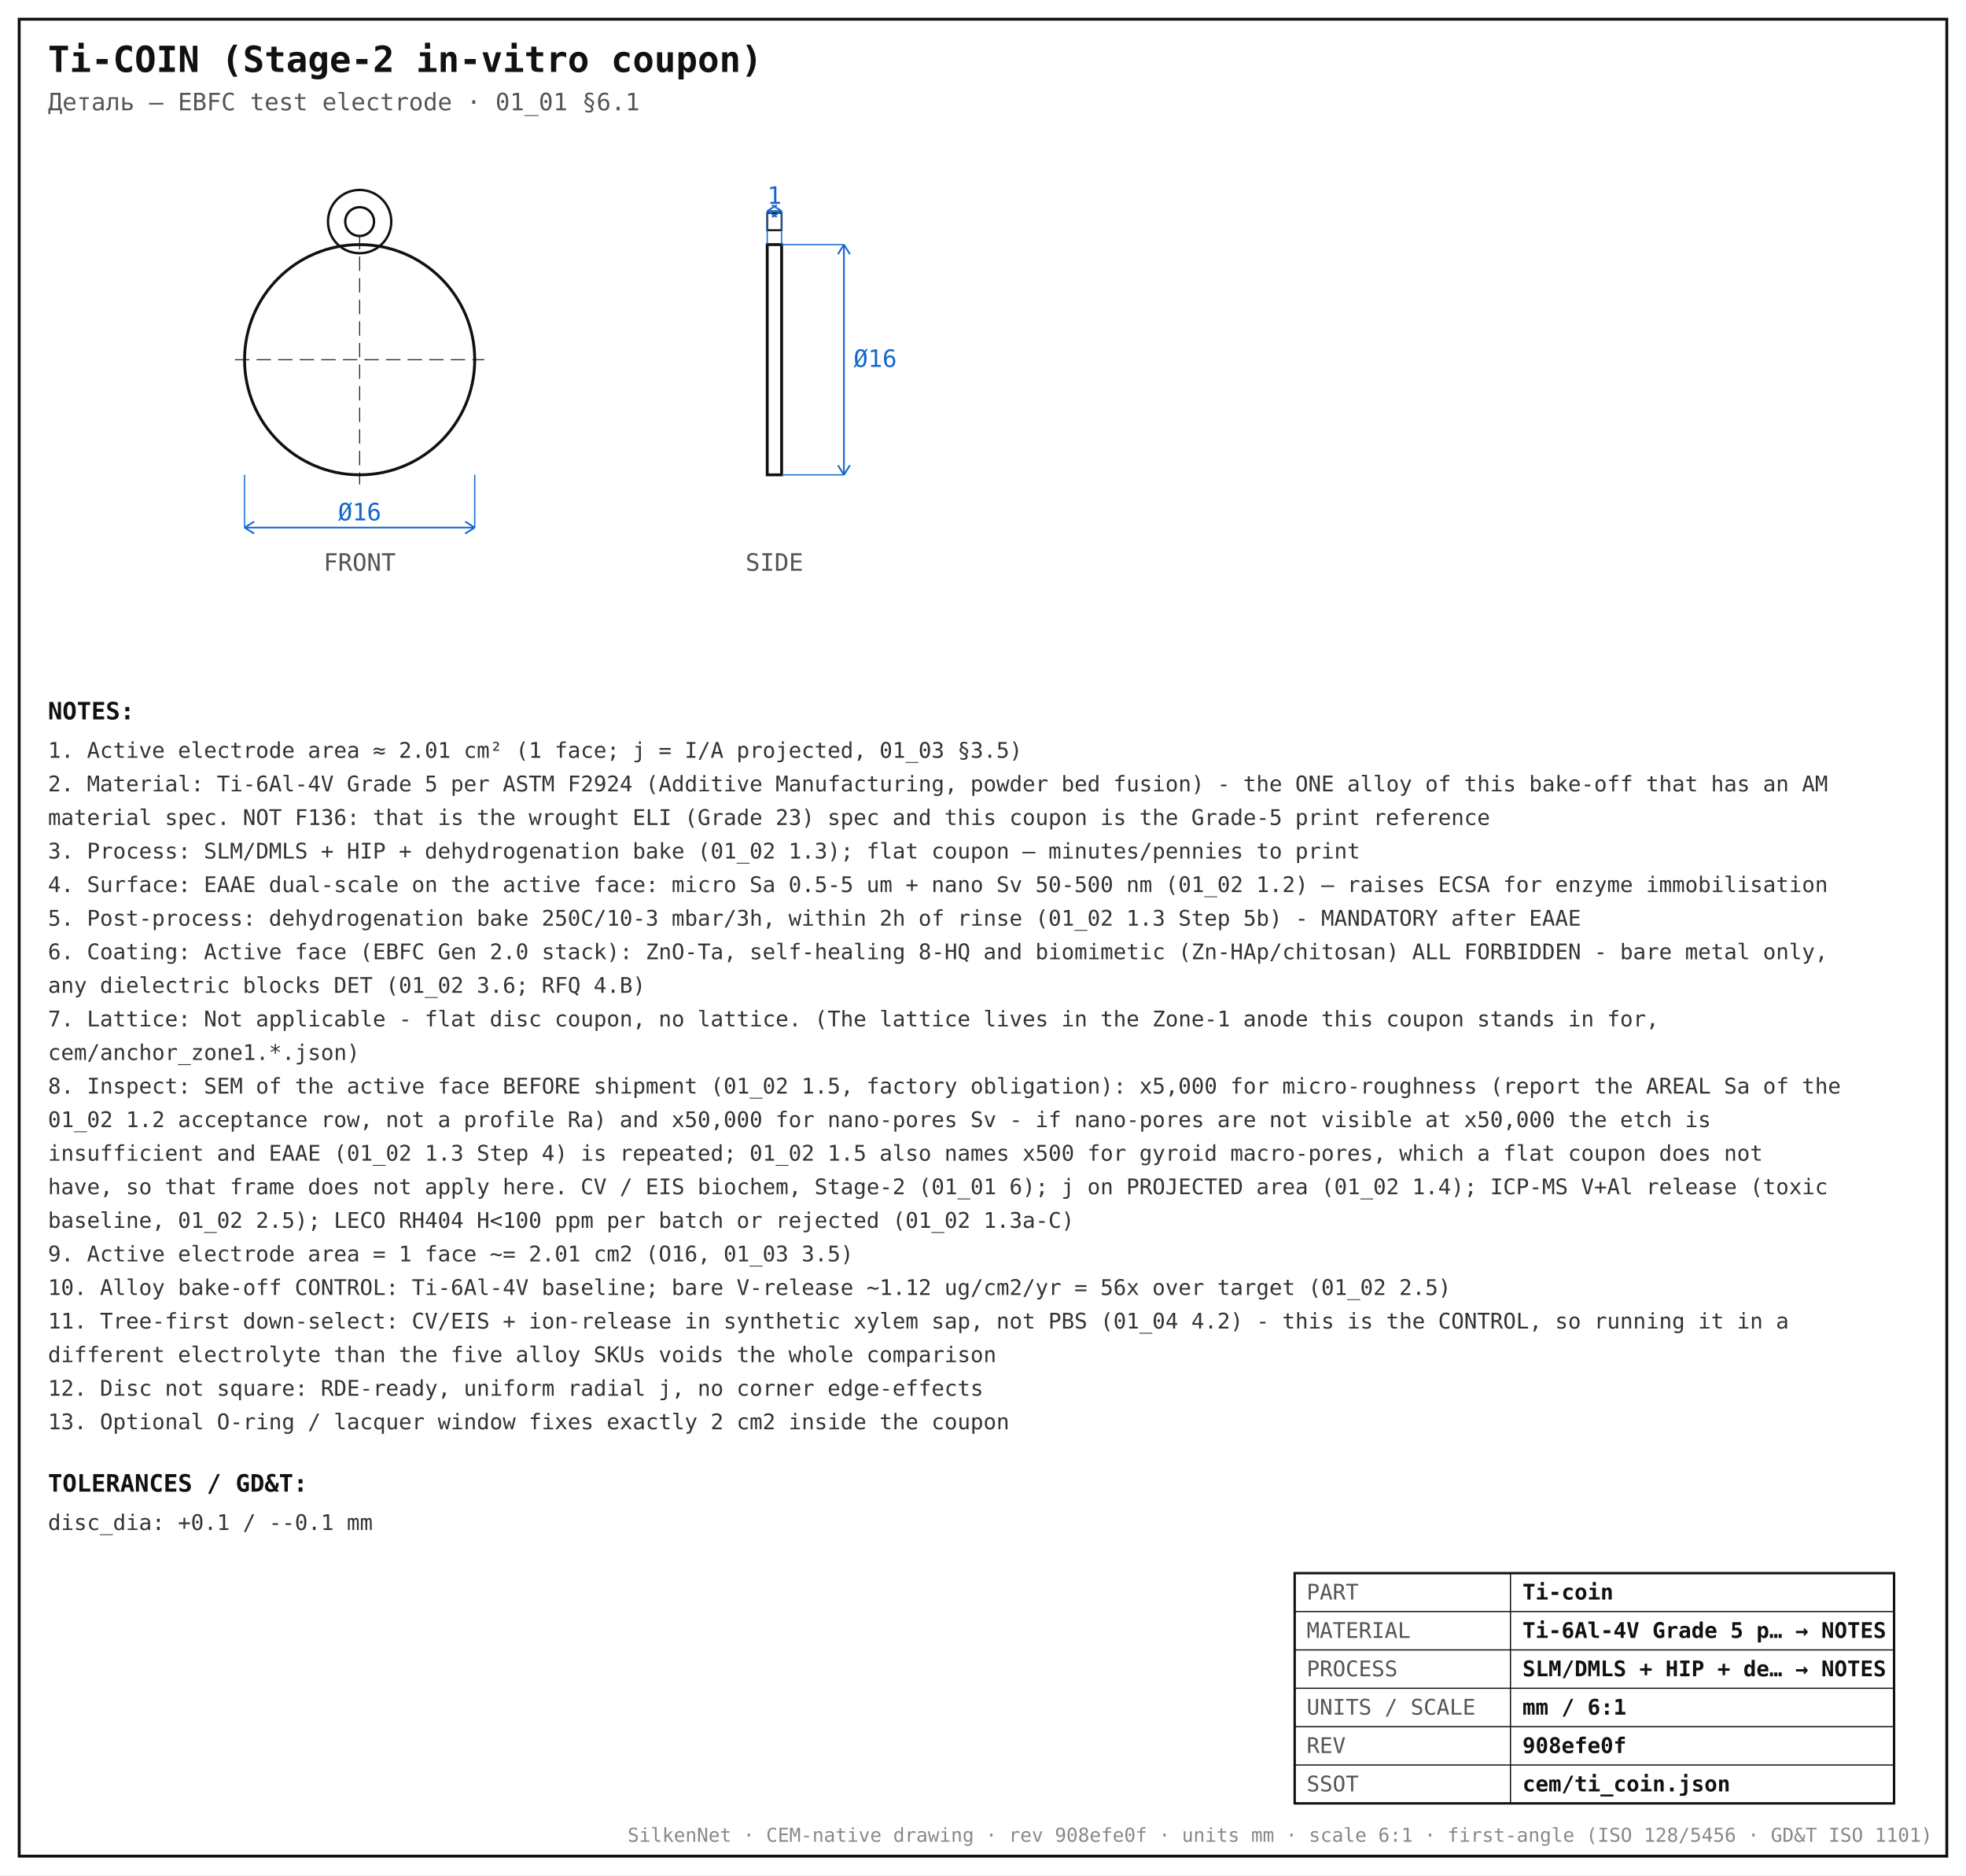
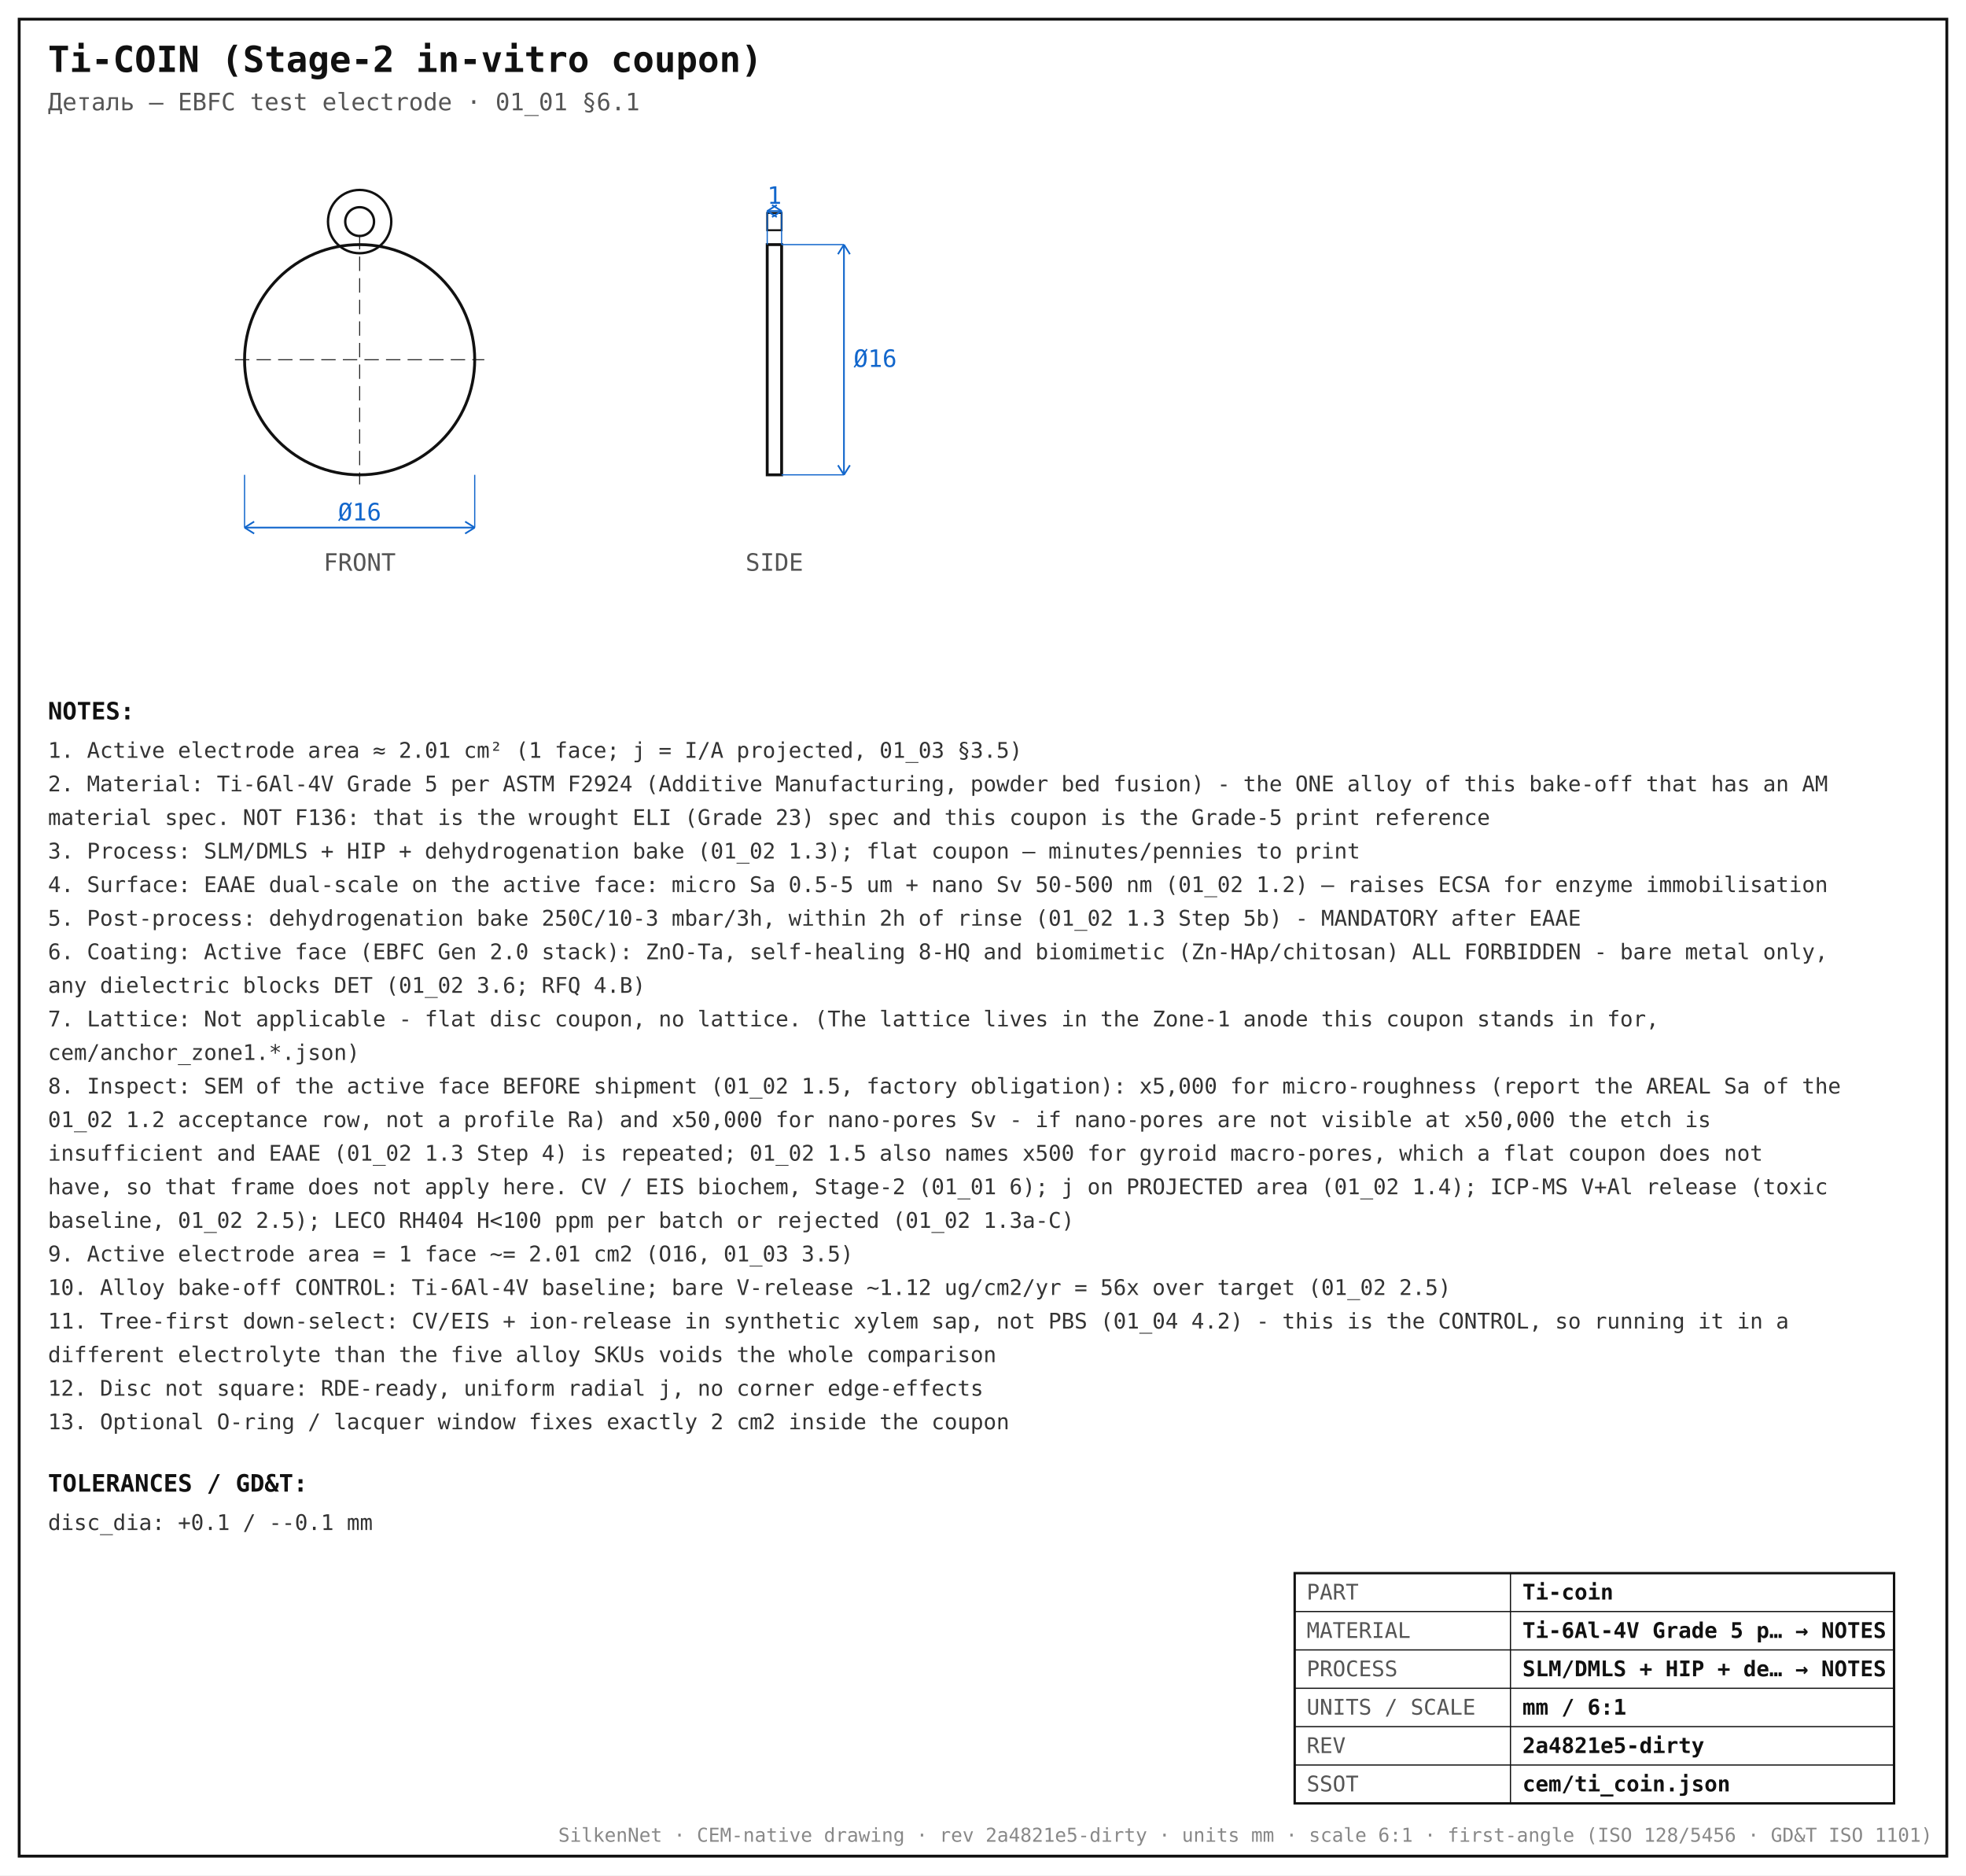
<svg xmlns="http://www.w3.org/2000/svg" width="820" height="782" viewBox="0 0 820 782">
  <rect x="0" y="0" width="820" height="782" fill="white" />
  <rect x="8" y="8" width="804" height="766" fill="none" stroke="#111" stroke-width="1.2" />
  <text x="20" y="30" font-family="monospace" font-size="15" text-anchor="start" fill="#111" font-weight="bold">Ti-COIN  (Stage-2 in-vitro coupon)</text>
  <text x="20" y="46" font-family="monospace" font-size="10" text-anchor="start" fill="#555" font-weight="normal">Деталь — EBFC test electrode · 01_01 §6.1</text>
  <circle cx="150" cy="150" r="48" fill="none" stroke="#111" stroke-width="1.2" />
  <line x1="98" y1="150" x2="202" y2="150" stroke="#111" stroke-width="0.4" stroke-dasharray="6 3" />
  <line x1="150" y1="98" x2="150" y2="202" stroke="#111" stroke-width="0.4" stroke-dasharray="6 3" />
  <circle cx="150" cy="92.4" r="13.2" fill="none" stroke="#111" stroke-width="1" />
  <circle cx="150" cy="92.4" r="6" fill="none" stroke="#111" stroke-width="1" />
  <text x="150" y="238" font-family="monospace" font-size="10" text-anchor="middle" fill="#555" font-weight="normal">FRONT</text>
  <line x1="102" y1="198" x2="102" y2="220" stroke="#1166cc" stroke-width="0.5" />
  <line x1="198" y1="198" x2="198" y2="220" stroke="#1166cc" stroke-width="0.5" />
  <line x1="102" y1="220" x2="198" y2="220" stroke="#1166cc" stroke-width="0.7" />
  <line x1="102" y1="220" x2="106" y2="217.5" stroke="#1166cc" stroke-width="0.7" />
  <line x1="102" y1="220" x2="106" y2="222.5" stroke="#1166cc" stroke-width="0.7" />
  <line x1="198" y1="220" x2="194" y2="217.5" stroke="#1166cc" stroke-width="0.7" />
  <line x1="198" y1="220" x2="194" y2="222.5" stroke="#1166cc" stroke-width="0.7" />
  <text x="150" y="217" font-family="monospace" font-size="10" text-anchor="middle" fill="#1166cc" font-weight="normal">Ø16</text>
  <rect x="320" y="102" width="6" height="96" fill="none" stroke="#111" stroke-width="1.2" />
  <rect x="320" y="88.8" width="6" height="7.2" fill="none" stroke="#111" stroke-width="0.8" />
  <text x="323" y="238" font-family="monospace" font-size="10" text-anchor="middle" fill="#555" font-weight="normal">SIDE</text>
  <line x1="326" y1="102" x2="352" y2="102" stroke="#1166cc" stroke-width="0.5" />
  <line x1="326" y1="198" x2="352" y2="198" stroke="#1166cc" stroke-width="0.5" />
  <line x1="352" y1="102" x2="352" y2="198" stroke="#1166cc" stroke-width="0.7" />
  <line x1="352" y1="102" x2="349.5" y2="106" stroke="#1166cc" stroke-width="0.7" />
  <line x1="352" y1="102" x2="354.5" y2="106" stroke="#1166cc" stroke-width="0.7" />
  <line x1="352" y1="198" x2="349.5" y2="194" stroke="#1166cc" stroke-width="0.7" />
  <line x1="352" y1="198" x2="354.5" y2="194" stroke="#1166cc" stroke-width="0.7" />
  <text x="356" y="153" font-family="monospace" font-size="10" text-anchor="start" fill="#1166cc" font-weight="normal">Ø16</text>
  <line x1="320" y1="102" x2="320" y2="88" stroke="#1166cc" stroke-width="0.5" />
  <line x1="326" y1="102" x2="326" y2="88" stroke="#1166cc" stroke-width="0.5" />
  <line x1="320" y1="88" x2="326" y2="88" stroke="#1166cc" stroke-width="0.7" />
  <line x1="320" y1="88" x2="324" y2="85.5" stroke="#1166cc" stroke-width="0.7" />
  <line x1="320" y1="88" x2="324" y2="90.5" stroke="#1166cc" stroke-width="0.7" />
  <line x1="326" y1="88" x2="322" y2="85.5" stroke="#1166cc" stroke-width="0.7" />
  <line x1="326" y1="88" x2="322" y2="90.5" stroke="#1166cc" stroke-width="0.7" />
  <text x="323" y="85" font-family="monospace" font-size="10" text-anchor="middle" fill="#1166cc" font-weight="normal">1</text>
  <text x="20" y="300" font-family="monospace" font-size="10" text-anchor="start" fill="#111" font-weight="bold">NOTES:</text>
  <text x="20" y="316" font-family="monospace" font-size="9" text-anchor="start" fill="#333" font-weight="normal">1. Active electrode area ≈ 2.01 cm² (1 face; j = I/A projected, 01_03 §3.5)</text>
  <text x="20" y="330" font-family="monospace" font-size="9" text-anchor="start" fill="#333" font-weight="normal">2. Material: Ti-6Al-4V Grade 5 per ASTM F2924 (Additive Manufacturing, powder bed fusion) - the ONE alloy of this bake-off that has an AM</text>
  <text x="20" y="344" font-family="monospace" font-size="9" text-anchor="start" fill="#333" font-weight="normal">   material spec. NOT F136: that is the wrought ELI (Grade 23) spec and this coupon is the Grade-5 print reference</text>
  <text x="20" y="358" font-family="monospace" font-size="9" text-anchor="start" fill="#333" font-weight="normal">3. Process: SLM/DMLS + HIP + dehydrogenation bake (01_02 1.3); flat coupon — minutes/pennies to print</text>
  <text x="20" y="372" font-family="monospace" font-size="9" text-anchor="start" fill="#333" font-weight="normal">4. Surface: EAAE dual-scale on the active face: micro Sa 0.5-5 um + nano Sv 50-500 nm (01_02 1.2) — raises ECSA for enzyme immobilisation</text>
  <text x="20" y="386" font-family="monospace" font-size="9" text-anchor="start" fill="#333" font-weight="normal">5. Post-process: dehydrogenation bake 250C/10-3 mbar/3h, within 2h of rinse (01_02 1.3 Step 5b) - MANDATORY after EAAE</text>
  <text x="20" y="400" font-family="monospace" font-size="9" text-anchor="start" fill="#333" font-weight="normal">6. Coating: Active face (EBFC Gen 2.0 stack): ZnO-Ta, self-healing 8-HQ and biomimetic (Zn-HAp/chitosan) ALL FORBIDDEN - bare metal only,</text>
  <text x="20" y="414" font-family="monospace" font-size="9" text-anchor="start" fill="#333" font-weight="normal">   any dielectric blocks DET (01_02 3.6; RFQ 4.B)</text>
  <text x="20" y="428" font-family="monospace" font-size="9" text-anchor="start" fill="#333" font-weight="normal">7. Lattice: Not applicable - flat disc coupon, no lattice. (The lattice lives in the Zone-1 anode this coupon stands in for,</text>
  <text x="20" y="442" font-family="monospace" font-size="9" text-anchor="start" fill="#333" font-weight="normal">   cem/anchor_zone1.*.json)</text>
  <text x="20" y="456" font-family="monospace" font-size="9" text-anchor="start" fill="#333" font-weight="normal">8. Inspect: SEM of the active face BEFORE shipment (01_02 1.5, factory obligation): x5,000 for micro-roughness (report the AREAL Sa of the</text>
  <text x="20" y="470" font-family="monospace" font-size="9" text-anchor="start" fill="#333" font-weight="normal">   01_02 1.2 acceptance row, not a profile Ra) and x50,000 for nano-pores Sv - if nano-pores are not visible at x50,000 the etch is</text>
  <text x="20" y="484" font-family="monospace" font-size="9" text-anchor="start" fill="#333" font-weight="normal">   insufficient and EAAE (01_02 1.3 Step 4) is repeated; 01_02 1.5 also names x500 for gyroid macro-pores, which a flat coupon does not</text>
  <text x="20" y="498" font-family="monospace" font-size="9" text-anchor="start" fill="#333" font-weight="normal">   have, so that frame does not apply here. CV / EIS biochem, Stage-2 (01_01 6); j on PROJECTED area (01_02 1.4); ICP-MS V+Al release (toxic</text>
  <text x="20" y="512" font-family="monospace" font-size="9" text-anchor="start" fill="#333" font-weight="normal">   baseline, 01_02 2.5); LECO RH404 H&lt;100 ppm per batch or rejected (01_02 1.3a-C)</text>
  <text x="20" y="526" font-family="monospace" font-size="9" text-anchor="start" fill="#333" font-weight="normal">9. Active electrode area = 1 face ~= 2.01 cm2 (O16, 01_03 3.5)</text>
  <text x="20" y="540" font-family="monospace" font-size="9" text-anchor="start" fill="#333" font-weight="normal">10. Alloy bake-off CONTROL: Ti-6Al-4V baseline; bare V-release ~1.12 ug/cm2/yr = 56x over target (01_02 2.5)</text>
  <text x="20" y="554" font-family="monospace" font-size="9" text-anchor="start" fill="#333" font-weight="normal">11. Tree-first down-select: CV/EIS + ion-release in synthetic xylem sap, not PBS (01_04 4.2) - this is the CONTROL, so running it in a</text>
  <text x="20" y="568" font-family="monospace" font-size="9" text-anchor="start" fill="#333" font-weight="normal">   different electrolyte than the five alloy SKUs voids the whole comparison</text>
  <text x="20" y="582" font-family="monospace" font-size="9" text-anchor="start" fill="#333" font-weight="normal">12. Disc not square: RDE-ready, uniform radial j, no corner edge-effects</text>
  <text x="20" y="596" font-family="monospace" font-size="9" text-anchor="start" fill="#333" font-weight="normal">13. Optional O-ring / lacquer window fixes exactly 2 cm2 inside the coupon</text>
  <text x="20" y="622" font-family="monospace" font-size="10" text-anchor="start" fill="#111" font-weight="bold">TOLERANCES / GD&amp;T:</text>
  <text x="20" y="638" font-family="monospace" font-size="9" text-anchor="start" fill="#333" font-weight="normal">disc_dia: +0.1 / --0.1 mm</text>
  <rect x="540" y="656" width="250" height="96" fill="none" stroke="#111" stroke-width="1" />
  <line x1="630" y1="656" x2="630" y2="672" stroke="#111" stroke-width="0.5" />
  <text x="545" y="667" font-family="monospace" font-size="9" text-anchor="start" fill="#555" font-weight="normal">PART</text>
  <text x="635" y="667" font-family="monospace" font-size="9" text-anchor="start" fill="#111" font-weight="bold">Ti-coin</text>
  <line x1="540" y1="672" x2="790" y2="672" stroke="#111" stroke-width="0.5" />
  <line x1="630" y1="672" x2="630" y2="688" stroke="#111" stroke-width="0.5" />
  <text x="545" y="683" font-family="monospace" font-size="9" text-anchor="start" fill="#555" font-weight="normal">MATERIAL</text>
  <text x="635" y="683" font-family="monospace" font-size="9" text-anchor="start" fill="#111" font-weight="bold">Ti-6Al-4V Grade 5 p… → NOTES</text>
  <line x1="540" y1="688" x2="790" y2="688" stroke="#111" stroke-width="0.5" />
  <line x1="630" y1="688" x2="630" y2="704" stroke="#111" stroke-width="0.5" />
  <text x="545" y="699" font-family="monospace" font-size="9" text-anchor="start" fill="#555" font-weight="normal">PROCESS</text>
  <text x="635" y="699" font-family="monospace" font-size="9" text-anchor="start" fill="#111" font-weight="bold">SLM/DMLS + HIP + de… → NOTES</text>
  <line x1="540" y1="704" x2="790" y2="704" stroke="#111" stroke-width="0.5" />
  <line x1="630" y1="704" x2="630" y2="720" stroke="#111" stroke-width="0.5" />
  <text x="545" y="715" font-family="monospace" font-size="9" text-anchor="start" fill="#555" font-weight="normal">UNITS / SCALE</text>
  <text x="635" y="715" font-family="monospace" font-size="9" text-anchor="start" fill="#111" font-weight="bold">mm / 6:1</text>
  <line x1="540" y1="720" x2="790" y2="720" stroke="#111" stroke-width="0.5" />
  <line x1="630" y1="720" x2="630" y2="736" stroke="#111" stroke-width="0.5" />
  <text x="545" y="731" font-family="monospace" font-size="9" text-anchor="start" fill="#555" font-weight="normal">REV</text>
-   <text x="635" y="731" font-family="monospace" font-size="9" text-anchor="start" fill="#111" font-weight="bold">908efe0f</text>
+   <text x="635" y="731" font-family="monospace" font-size="9" text-anchor="start" fill="#111" font-weight="bold">2a4821e5-dirty</text>
  <line x1="540" y1="736" x2="790" y2="736" stroke="#111" stroke-width="0.5" />
  <line x1="630" y1="736" x2="630" y2="752" stroke="#111" stroke-width="0.5" />
  <text x="545" y="747" font-family="monospace" font-size="9" text-anchor="start" fill="#555" font-weight="normal">SSOT</text>
  <text x="635" y="747" font-family="monospace" font-size="9" text-anchor="start" fill="#111" font-weight="bold">cem/ti_coin.json</text>
-   <text x="806" y="768" font-family="monospace" font-size="8" text-anchor="end" fill="#888" font-weight="normal">SilkenNet · CEM-native drawing · rev 908efe0f · units mm · scale 6:1 · first-angle (ISO 128/5456 · GD&amp;T ISO 1101)</text>
+   <text x="806" y="768" font-family="monospace" font-size="8" text-anchor="end" fill="#888" font-weight="normal">SilkenNet · CEM-native drawing · rev 2a4821e5-dirty · units mm · scale 6:1 · first-angle (ISO 128/5456 · GD&amp;T ISO 1101)</text>
</svg>
